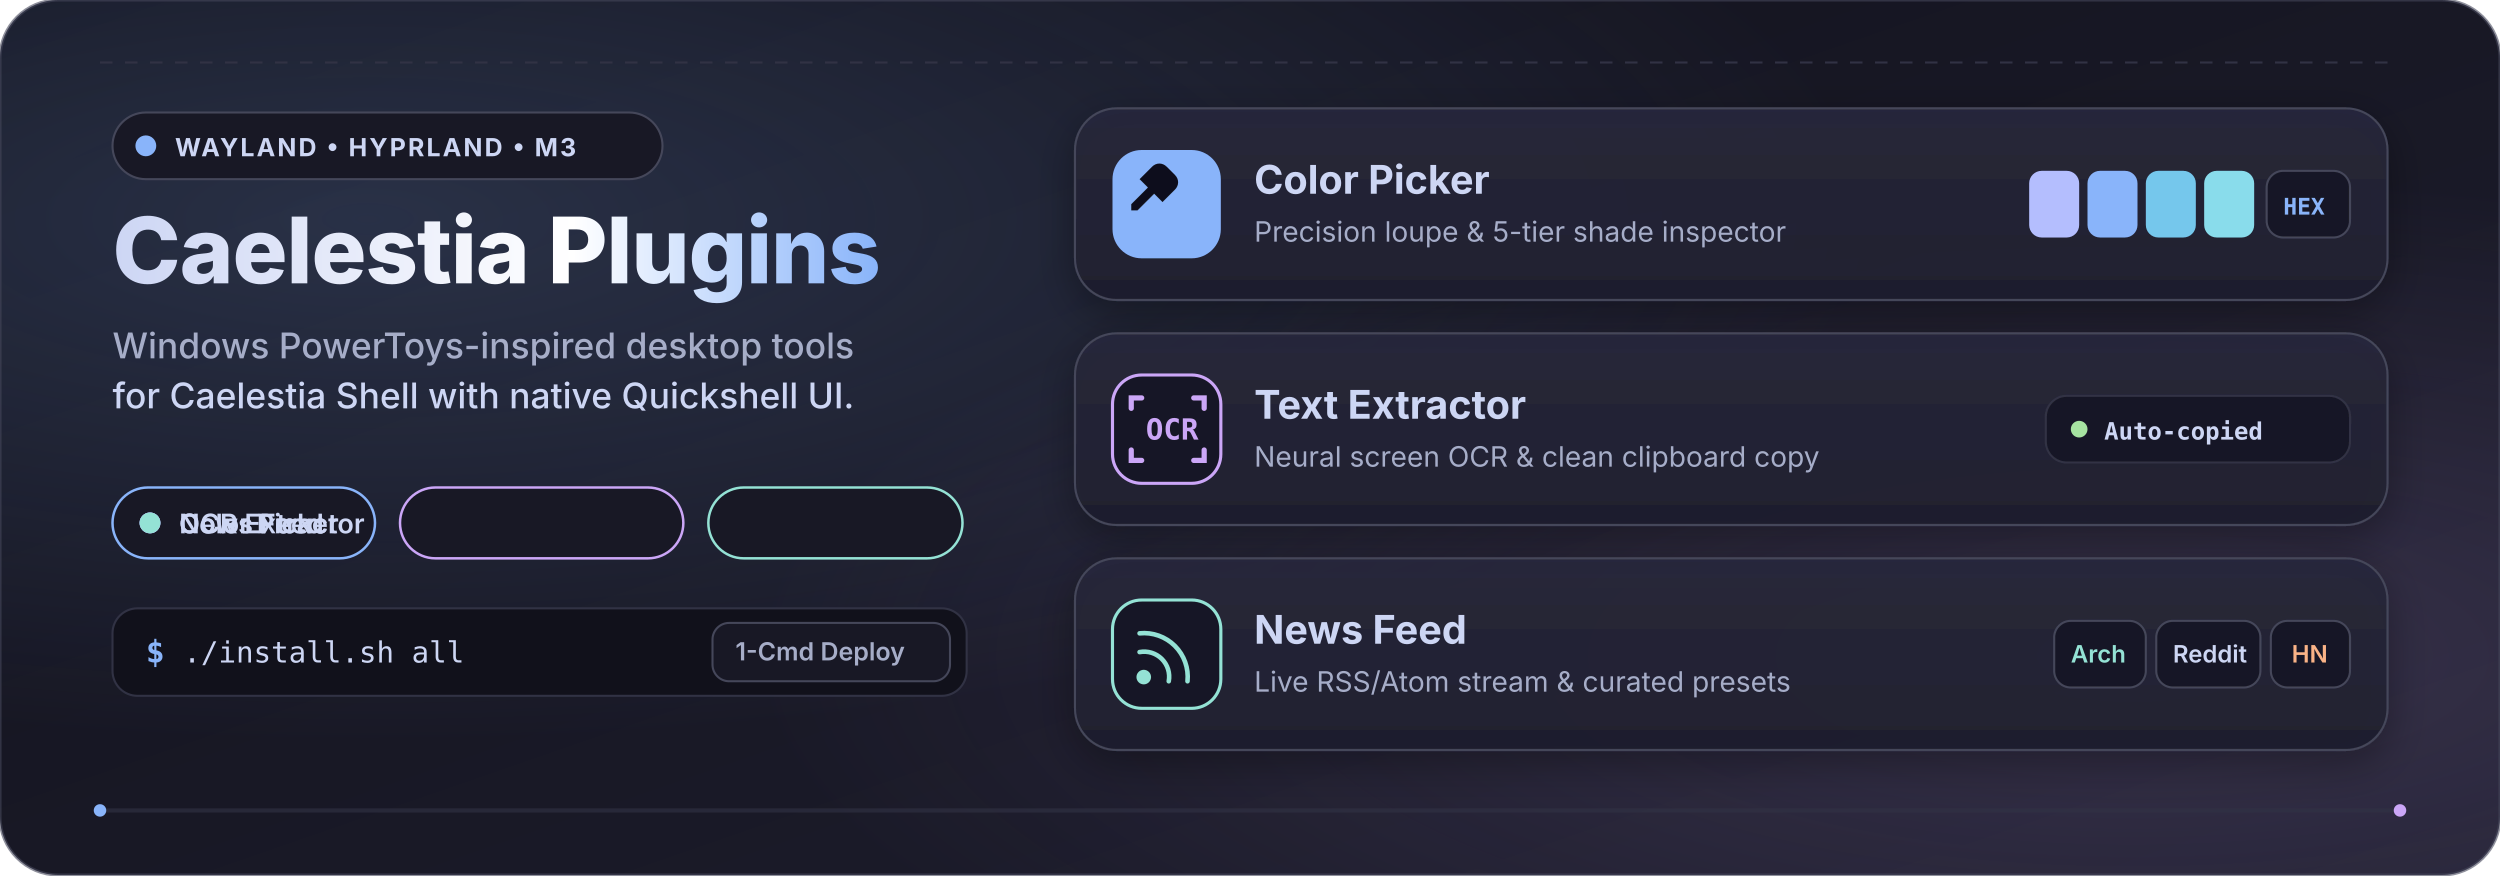
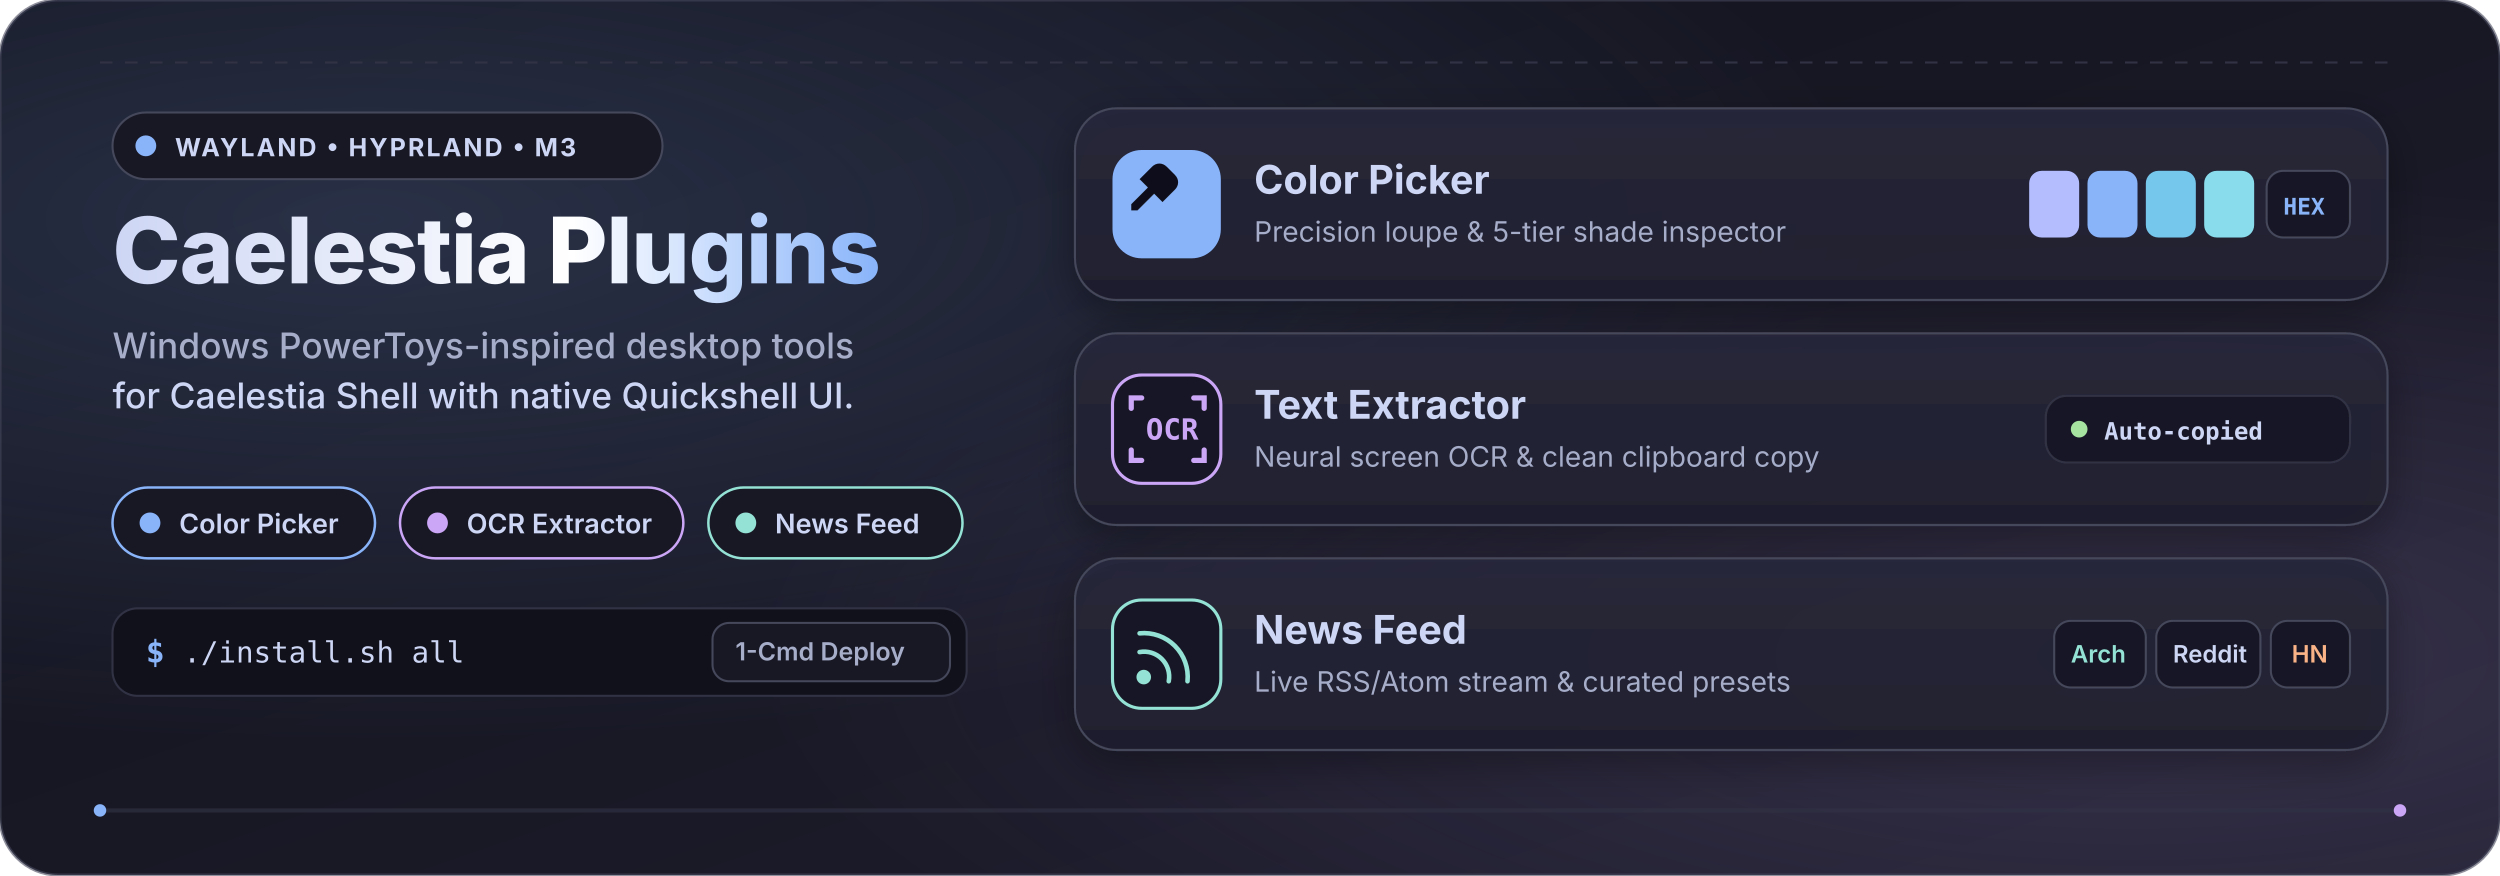
<svg xmlns="http://www.w3.org/2000/svg" width="1200" height="420" viewBox="0 0 1200 420" role="img" aria-labelledby="hero-title hero-desc">
  <defs>
    <linearGradient id="bg-grad" x1="0%" y1="0%" x2="100%" y2="100%">
      <stop offset="0%" stop-color="#11111B" />
      <stop offset="50%" stop-color="#181825" />
      <stop offset="100%" stop-color="#1E1E2E" />
    </linearGradient>
    <radialGradient id="glow-primary" cx="15%" cy="25%" r="60%">
      <stop offset="0%" stop-color="#89B4FA" stop-opacity="0.18" />
      <stop offset="100%" stop-color="#89B4FA" stop-opacity="0" />
    </radialGradient>
    <radialGradient id="glow-accent" cx="85%" cy="75%" r="55%">
      <stop offset="0%" stop-color="#CBA6F7" stop-opacity="0.15" />
      <stop offset="100%" stop-color="#CBA6F7" stop-opacity="0" />
    </radialGradient>
    <linearGradient id="title-grad" x1="0%" y1="0%" x2="100%" y2="0%">
      <stop offset="0%" stop-color="#CDD6F4" />
      <stop offset="60%" stop-color="#FFFFFF" />
      <stop offset="100%" stop-color="#89B4FA" />
    </linearGradient>
    <linearGradient id="card-surface" x1="0%" y1="0%" x2="0%" y2="100%">
      <stop offset="0%" stop-color="#28283D" stop-opacity="0.95" />
      <stop offset="100%" stop-color="#1E1E2E" stop-opacity="0.95" />
    </linearGradient>
    <filter id="m3-shadow" x="-5%" y="-8%" width="110%" height="125%" filterUnits="userSpaceOnUse">
      <feDropShadow dx="0" dy="6" stdDeviation="10" flood-color="#000000" flood-opacity="0.35" />
    </filter>
  </defs>
  <rect width="1200" height="420" rx="28" fill="url(#bg-grad)" />
  <rect width="1200" height="420" rx="28" fill="url(#glow-primary)" />
  <rect width="1200" height="420" rx="28" fill="url(#glow-accent)" />
  <rect width="1200" height="420" rx="28" fill="none" stroke="#45475A" stroke-width="1.5" stroke-opacity="0.6" />
  <path d="M 48 30 L 1152 30" stroke="#313244" stroke-width="1" stroke-dasharray="6 6" />
  <g transform="translate(54, 54)">
    <rect width="264" height="32" rx="16" fill="#181825" stroke="#45475A" stroke-width="1" />
    <circle cx="16" cy="16" r="5" fill="#89B4FA" />
    <text x="30" y="21" font-family="system-ui, -apple-system, sans-serif" font-size="12" font-weight="700" fill="#CDD6F4" letter-spacing="1">WAYLAND • HYPRLAND • M3</text>
    <text x="0" y="82" font-family="system-ui, -apple-system, sans-serif" font-size="44" font-weight="800" fill="url(#title-grad)" letter-spacing="-0.5">Caelestia Plugins</text>
    <text x="0" y="118" font-family="system-ui, -apple-system, sans-serif" font-size="17" font-weight="500" fill="#A6ADC8">Windows PowerToys-inspired desktop tools</text>
    <text x="0" y="142" font-family="system-ui, -apple-system, sans-serif" font-size="17" font-weight="500" fill="#CDD6F4">for Caelestia Shell with native Quickshell UI.</text>
    <g transform="translate(0, 180)">
-       <rect x="0" y="0" width="126" height="34" rx="17" fill="#181825" stroke="#89B4FA" stroke-width="1.2" />
-       <circle cx="18" cy="17" r="5" fill="#89B4FA" />
-       <text x="32" y="22" font-family="system-ui, -apple-system, sans-serif" font-size="13" font-weight="600" fill="#CDD6F4">Color Picker</text>
-       <rect x="138" y="0" width="136" height="34" rx="17" fill="#181825" stroke="#CBA6F7" stroke-width="1.2" />
-       <circle cx="18" cy="17" r="5" fill="#CBA6F7" />
-       <text x="32" y="22" font-family="system-ui, -apple-system, sans-serif" font-size="13" font-weight="600" fill="#CDD6F4">OCR Extractor</text>
-       <rect x="286" y="0" width="122" height="34" rx="17" fill="#181825" stroke="#94E2D5" stroke-width="1.2" />
-       <circle cx="18" cy="17" r="5" fill="#94E2D5" />
-       <text x="32" y="22" font-family="system-ui, -apple-system, sans-serif" font-size="13" font-weight="600" fill="#CDD6F4">News Feed</text>
+       <g transform="translate(0, 0)">
+         <rect width="126" height="34" rx="17" fill="#181825" stroke="#89B4FA" stroke-width="1.2" />
+         <circle cx="18" cy="17" r="5" fill="#89B4FA" />
+         <text x="32" y="22" font-family="system-ui, -apple-system, sans-serif" font-size="13" font-weight="600" fill="#CDD6F4">Color Picker</text>
+       </g>
+       <g transform="translate(138, 0)">
+         <rect width="136" height="34" rx="17" fill="#181825" stroke="#CBA6F7" stroke-width="1.2" />
+         <circle cx="18" cy="17" r="5" fill="#CBA6F7" />
+         <text x="32" y="22" font-family="system-ui, -apple-system, sans-serif" font-size="13" font-weight="600" fill="#CDD6F4">OCR Extractor</text>
+       </g>
+       <g transform="translate(286, 0)">
+         <rect width="122" height="34" rx="17" fill="#181825" stroke="#94E2D5" stroke-width="1.2" />
+         <circle cx="18" cy="17" r="5" fill="#94E2D5" />
+         <text x="32" y="22" font-family="system-ui, -apple-system, sans-serif" font-size="13" font-weight="600" fill="#CDD6F4">News Feed</text>
+       </g>
    </g>
    <g transform="translate(0, 238)">
      <rect width="410" height="42" rx="12" fill="#11111B" stroke="#313244" stroke-width="1" />
      <text x="16" y="26" font-family="monospace" font-size="15" font-weight="700" fill="#89B4FA">$</text>
      <text x="34" y="26" font-family="monospace" font-size="14" font-weight="500" fill="#CDD6F4">./install.sh all</text>
      <rect x="288" y="7" width="114" height="28" rx="8" fill="#181825" stroke="#45475A" stroke-width="1" />
      <text x="299" y="25" font-family="system-ui, -apple-system, sans-serif" font-size="12" font-weight="600" fill="#A6ADC8">1-Cmd Deploy</text>
    </g>
  </g>
  <g transform="translate(516, 52)">
    <g transform="translate(0, 0)" filter="url(#m3-shadow)">
      <rect width="630" height="92" rx="20" fill="url(#card-surface)" stroke="#45475A" stroke-width="1" />
      <rect x="18" y="20" width="52" height="52" rx="14" fill="#89B4FA" />
      <path d="M 50 34 L 44 28 C 42 26 39 26 37 28 L 31 34 L 35 38 L 27 46 L 27 49 L 30 49 L 38 41 L 42 45 L 48 39 C 50 37 50 34 48 32 Z" fill="#11111B" />
      <text x="86" y="41" font-family="system-ui, -apple-system, sans-serif" font-size="19" font-weight="700" fill="#CDD6F4">Color Picker</text>
      <text x="86" y="64" font-family="system-ui, -apple-system, sans-serif" font-size="13.5" font-weight="400" fill="#A6ADC8">Precision loupe &amp; 5-tier shade inspector</text>
      <g transform="translate(458, 30)">
        <rect x="0" y="0" width="24" height="32" rx="6" fill="#B4BEFE" />
        <rect x="28" y="0" width="24" height="32" rx="6" fill="#89B4FA" />
        <rect x="56" y="0" width="24" height="32" rx="6" fill="#74C7EC" />
        <rect x="84" y="0" width="24" height="32" rx="6" fill="#89DCEB" />
        <rect x="114" y="0" width="40" height="32" rx="8" fill="#181825" stroke="#45475A" stroke-width="1" />
        <text x="122" y="21" font-family="monospace" font-size="11" font-weight="700" fill="#89B4FA">HEX</text>
      </g>
    </g>
    <g transform="translate(0, 108)" filter="url(#m3-shadow)">
      <rect width="630" height="92" rx="20" fill="url(#card-surface)" stroke="#45475A" stroke-width="1" />
      <rect x="18" y="20" width="52" height="52" rx="14" fill="#181825" stroke="#CBA6F7" stroke-width="1.5" />
      <path d="M 32 31 L 27 31 L 27 36 M 57 31 L 62 31 L 62 36 M 27 56 L 27 61 L 32 61 M 62 56 L 62 61 L 57 61" stroke="#CBA6F7" stroke-width="2.5" stroke-linecap="round" fill="none" />
      <text x="34" y="51" font-family="monospace" font-size="14" font-weight="800" fill="#CBA6F7">OCR</text>
      <text x="86" y="41" font-family="system-ui, -apple-system, sans-serif" font-size="19" font-weight="700" fill="#CDD6F4">Text Extractor</text>
      <text x="86" y="64" font-family="system-ui, -apple-system, sans-serif" font-size="13.5" font-weight="400" fill="#A6ADC8">Neural screen OCR &amp; clean clipboard copy</text>
      <g transform="translate(466, 30)">
        <rect width="146" height="32" rx="10" fill="#181825" stroke="#313244" stroke-width="1" />
        <circle cx="16" cy="16" r="4" fill="#A6E3A1" />
        <text x="28" y="21" font-family="monospace" font-size="11.5" font-weight="600" fill="#CDD6F4">Auto-copied</text>
      </g>
    </g>
    <g transform="translate(0, 216)" filter="url(#m3-shadow)">
      <rect width="630" height="92" rx="20" fill="url(#card-surface)" stroke="#45475A" stroke-width="1" />
      <rect x="18" y="20" width="52" height="52" rx="14" fill="#181825" stroke="#94E2D5" stroke-width="1.5" />
      <circle cx="33" cy="57" r="3.5" fill="#94E2D5" />
      <path d="M 31 45 A 12 12 0 0 1 45 59" stroke="#94E2D5" stroke-width="2.2" stroke-linecap="round" fill="none" />
      <path d="M 31 36 A 21 21 0 0 1 54 59" stroke="#94E2D5" stroke-width="2.2" stroke-linecap="round" fill="none" />
      <text x="86" y="41" font-family="system-ui, -apple-system, sans-serif" font-size="19" font-weight="700" fill="#CDD6F4">News Feed</text>
      <text x="86" y="64" font-family="system-ui, -apple-system, sans-serif" font-size="13.5" font-weight="400" fill="#A6ADC8">Live RSS/Atom stream &amp; curated presets</text>
      <g transform="translate(470, 30)">
        <rect x="0" y="0" width="44" height="32" rx="8" fill="#181825" stroke="#45475A" stroke-width="1" />
        <text x="8" y="20" font-family="system-ui, -apple-system, sans-serif" font-size="11.5" font-weight="600" fill="#94E2D5">Arch</text>
        <rect x="49" y="0" width="50" height="32" rx="8" fill="#181825" stroke="#45475A" stroke-width="1" />
        <text x="57" y="20" font-family="system-ui, -apple-system, sans-serif" font-size="11.5" font-weight="600" fill="#CDD6F4">Reddit</text>
        <rect x="104" y="0" width="38" height="32" rx="8" fill="#181825" stroke="#45475A" stroke-width="1" />
        <text x="114" y="20" font-family="system-ui, -apple-system, sans-serif" font-size="11.5" font-weight="600" fill="#FAB387">HN</text>
      </g>
    </g>
  </g>
  <rect x="48" y="388" width="1104" height="2" rx="1" fill="#313244" opacity="0.6" />
  <circle cx="48" cy="389" r="3" fill="#89B4FA" />
  <circle cx="1152" cy="389" r="3" fill="#CBA6F7" />
</svg>
